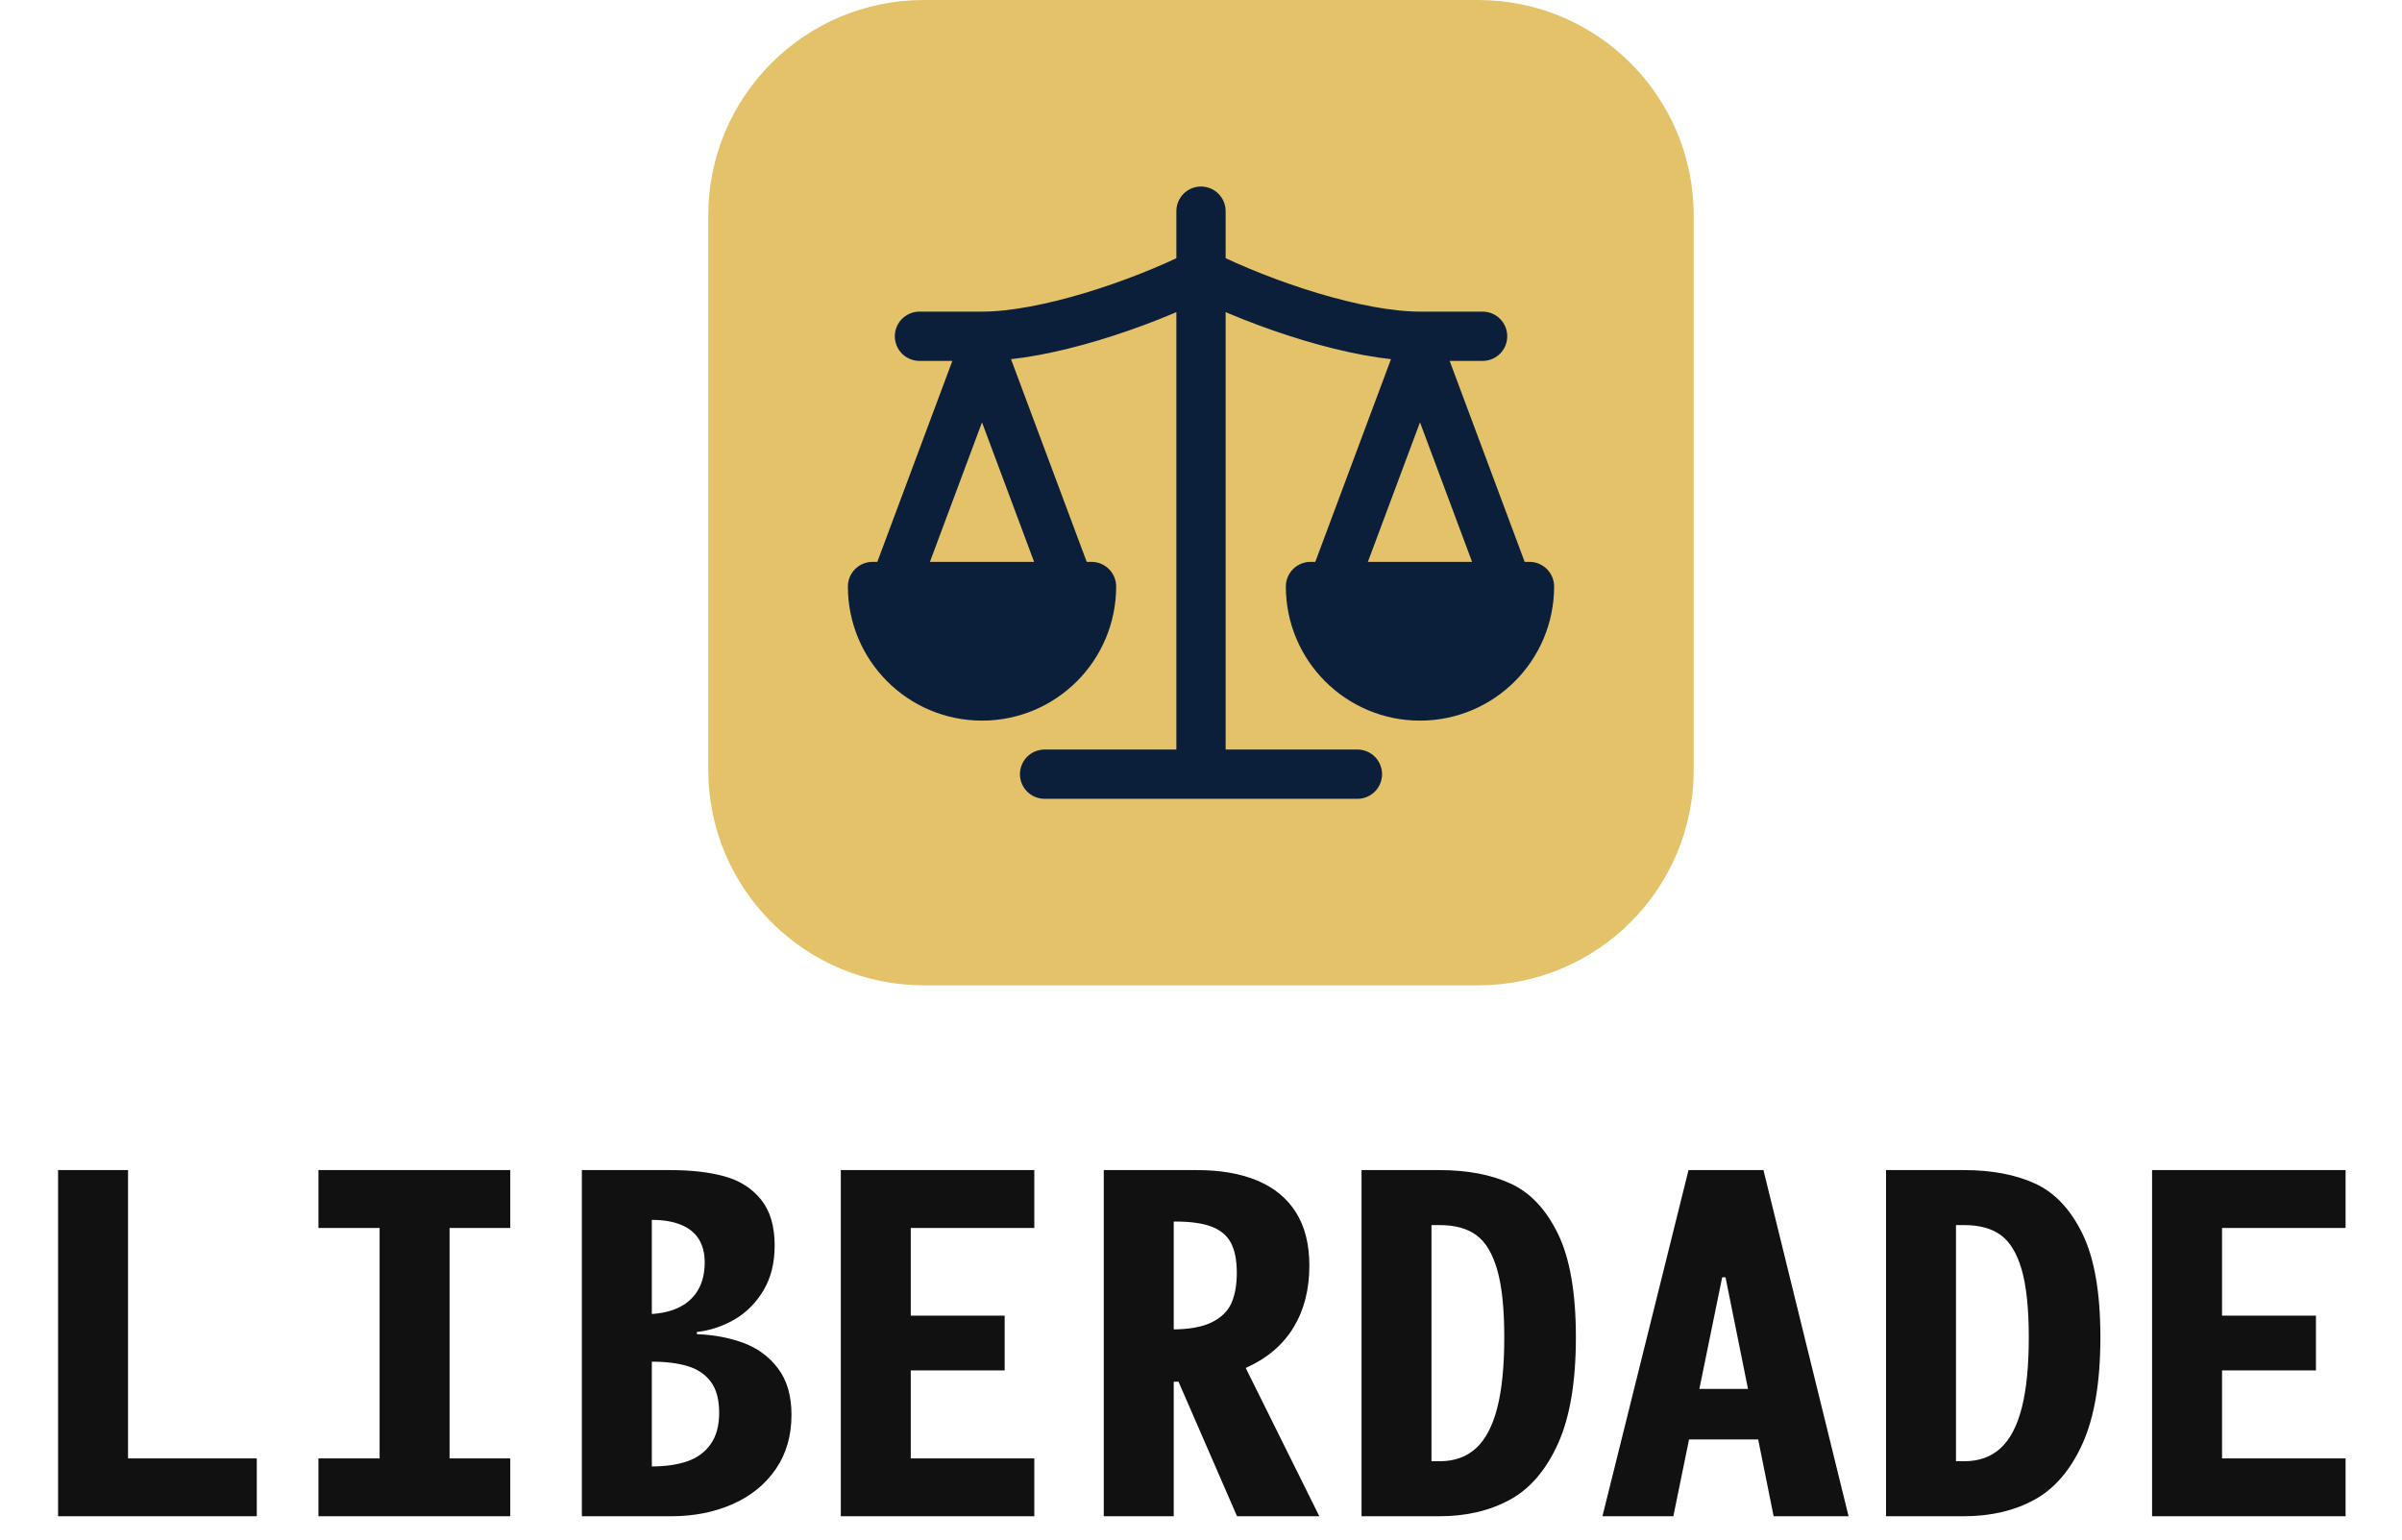
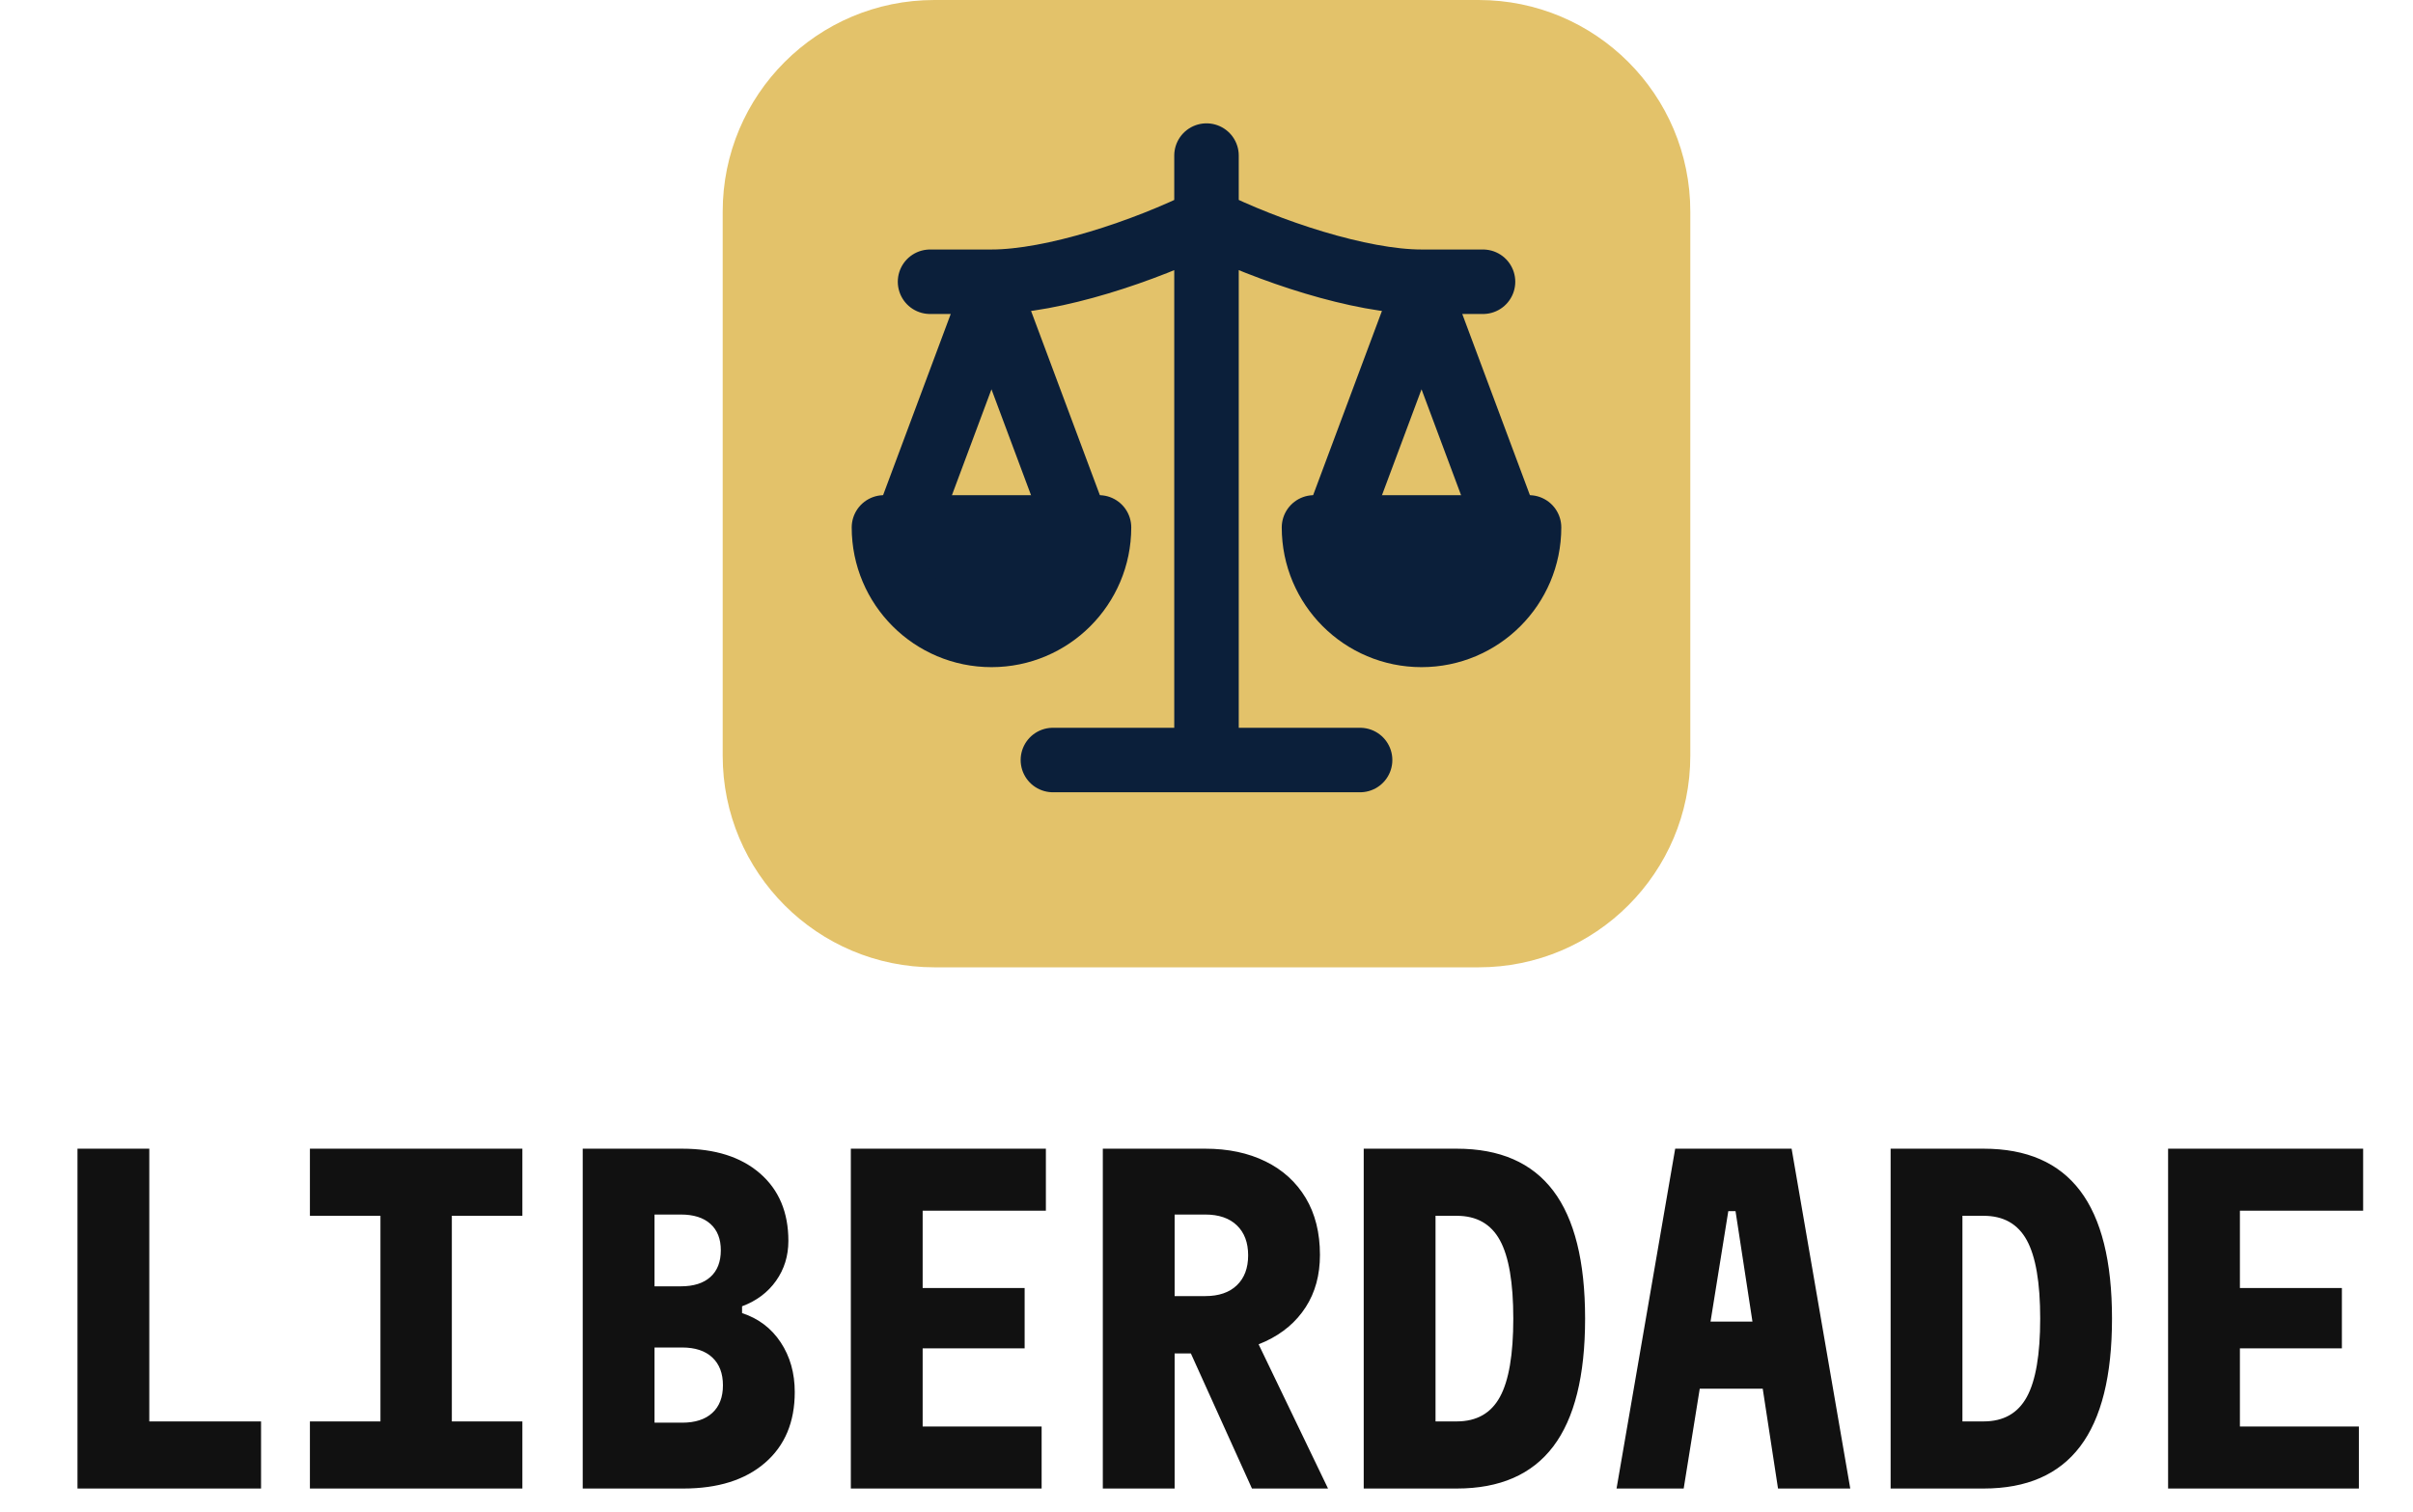
- <svg xmlns="http://www.w3.org/2000/svg" width="390" height="250" viewBox="0 0 390 250">
-   <rect x="115.0" width="160" height="160" rx="35" fill="#e3c26a" />
-   <g transform="translate(131.000 16.000) scale(5.33333)" fill="none" stroke="none" stroke-width="1.5" stroke-linecap="round" stroke-linejoin="round">
-     <path d="M 12 3.429 v 17.143 M 7.238 20.571 h 9.524 M 3.429 7.238 h 1.905 c 1.905 0 4.762 -0.952 6.667 -1.905 1.905 0.952 4.762 1.905 6.667 1.905 h 1.905 M 5.333 7.714 2.667 14.857 M 5.333 7.714 8 14.857 M 18.667 7.714 16 14.857 M 18.667 7.714 21.333 14.857" fill="none" stroke="#0b1f3a" />
-     <path d="M 2 14.857 h 6.667 a 3.333 3.333 0 0 1 -6.667 0 z" fill="#0b1f3a" stroke="#0b1f3a" />
-     <path d="M 15.333 14.857 h 6.667 a 3.333 3.333 0 0 1 -6.667 0 z" fill="#0b1f3a" stroke="#0b1f3a" />
+ <svg xmlns="http://www.w3.org/2000/svg" width="399" height="250" viewBox="0 0 399 250">
+   <rect x="119.5" width="160" height="160" rx="35" fill="#e3c26a" />
+   <g transform="translate(135.500 16.000) scale(5.33333)" fill="none" stroke="none" stroke-width="2" stroke-linecap="round" stroke-linejoin="round">
+     <path d="M 12 1.825 V 20.571 M 7.238 20.571 h 9.524 M 3.429 5.738 h 1.905 c 1.905 0 4.762 -0.952 6.667 -1.905 1.905 0.952 4.762 1.905 6.667 1.905 h 1.905 M 5.333 6.214 2.667 13.357 M 5.333 6.214 8 13.357 M 18.667 6.214 16 13.357 M 18.667 6.214 21.333 13.357" fill="none" stroke="#0b1f3a" />
+     <path d="M 2 13.357 h 6.667 a 3.333 3.333 0 0 1 -6.667 0 z" fill="#0b1f3a" stroke="#0b1f3a" />
+     <path d="M 15.333 13.357 h 6.667 a 3.333 3.333 0 0 1 -6.667 0 z" fill="#0b1f3a" stroke="#0b1f3a" />
  </g>
-   <path fill="#111111" d="M9.43 246.21V190.0H20.787V246.21ZM41.693 246.21H15.32V236.816H41.693Z M61.636 246.21V190.0H72.993V246.21ZM82.849 190.0V199.394H51.703V190.0ZM51.703 236.816H82.849V246.21H51.703Z M94.476 246.21V190.0H105.834V246.21ZM125.777 202.243Q125.777 206.517 123.948 209.558Q122.119 212.6 119.27 214.255Q116.421 215.911 113.149 216.296V216.642Q117.268 216.796 120.714 218.067Q124.16 219.337 126.335 222.225Q128.51 225.112 128.51 229.732Q128.51 234.853 125.95 238.568Q123.39 242.283 118.943 244.247Q114.496 246.21 108.991 246.21H103.293V238.125H105.795Q109.145 238.125 111.57 237.297Q113.996 236.47 115.382 234.506Q116.768 232.543 116.768 229.424Q116.768 226.19 115.42 224.38Q114.073 222.571 111.667 221.839Q109.26 221.108 105.795 221.108H98.211L98.172 213.408H104.602Q107.759 213.408 109.934 212.446Q112.109 211.483 113.264 209.596Q114.419 207.71 114.419 204.977Q114.419 202.744 113.457 201.204Q112.494 199.663 110.55 198.874Q108.606 198.085 105.795 198.085H100.983V190.0H108.76Q114.034 190.0 117.711 191.04Q121.388 192.079 123.582 194.812Q125.777 197.546 125.777 202.243Z M136.518 246.21V190.0H147.876V246.21ZM167.934 246.21H142.178V236.816H167.934ZM163.122 222.532H143.14V213.639H163.122ZM142.178 199.394V190.0H167.934V199.394Z M214.211 246.21H200.852L189.918 221.07L201.198 219.992ZM179.215 246.21V190.0H190.572V246.21ZM200.813 206.709Q200.813 203.591 199.851 201.8Q198.888 200.01 196.713 199.182Q194.538 198.355 190.842 198.355H185.298V190.0H194.307Q200.082 190.0 204.163 191.713Q208.244 193.427 210.419 196.872Q212.594 200.318 212.594 205.516Q212.594 211.329 210.015 215.564Q207.435 219.799 202.353 222.09Q197.271 224.381 190.072 224.381H185.914V215.872H190.264Q194.422 215.872 196.752 214.717Q199.081 213.562 199.947 211.579Q200.813 209.596 200.813 206.709Z M221.064 246.21V190.0H232.422V246.21ZM233.769 198.932H226.262V190.0H233.692Q240.507 190.0 245.281 192.195Q250.055 194.389 252.962 200.357Q255.868 206.324 255.868 217.143Q255.868 228 252.962 234.429Q250.055 240.859 245.146 243.534Q240.237 246.21 233.692 246.21H226.262V237.278H233.769Q237.35 237.278 239.66 235.161Q241.97 233.043 243.106 228.596Q244.241 224.15 244.241 217.143Q244.241 210.213 243.106 206.228Q241.97 202.243 239.737 200.588Q237.504 198.932 233.769 198.932Z M287.977 246.21 280.162 207.402H279.623L271.692 246.21H260.18L274.156 190.0H286.322L300.143 246.21ZM268.15 225.536H293.637V233.736H268.15Z M306.226 246.21V190.0H317.584V246.21ZM318.931 198.932H311.424V190.0H318.854Q325.669 190.0 330.443 192.195Q335.217 194.389 338.124 200.357Q341.03 206.324 341.03 217.143Q341.03 228 338.124 234.429Q335.217 240.859 330.308 243.534Q325.399 246.21 318.854 246.21H311.424V237.278H318.931Q322.512 237.278 324.822 235.161Q327.132 233.043 328.268 228.596Q329.403 224.15 329.403 217.143Q329.403 210.213 328.268 206.228Q327.132 202.243 324.899 200.588Q322.666 198.932 318.931 198.932Z M349.423 246.21V190.0H360.781V246.21ZM380.839 246.21H355.083V236.816H380.839ZM376.027 222.532H356.046V213.639H376.027ZM355.083 199.394V190.0H380.839V199.394Z" />
+   <path fill="#111111" d="M12.813 246.21V190.0H24.687V235.109H43.166V246.21Z M51.246 246.21V235.109H62.91V201.101H51.246V190.0H86.377V201.101H74.714V235.109H86.377V246.21Z M96.355 246.21V190.0H112.796Q120.947 190.0 125.654 194.075Q130.362 198.15 130.362 205.247Q130.362 208.971 128.324 211.852Q126.286 214.732 122.703 216.067V217.192Q126.778 218.527 129.097 222.04Q131.416 225.553 131.416 230.26Q131.416 237.708 126.497 241.959Q121.579 246.21 113.007 246.21ZM108.229 235.319H112.796Q116.028 235.319 117.785 233.703Q119.541 232.087 119.541 229.136Q119.541 226.185 117.785 224.534Q116.028 222.883 112.796 222.883H108.229ZM108.229 212.765H112.585Q115.747 212.765 117.469 211.219Q119.19 209.673 119.19 206.793Q119.19 203.982 117.469 202.436Q115.747 200.891 112.585 200.891H108.229Z M140.69 246.21V190.0H172.941V200.258H152.565V213.046H169.428V223.023H152.565V235.952H172.238V246.21Z M182.356 246.21V190.0H199.289Q204.98 190.0 209.266 192.108Q213.552 194.216 215.906 198.15Q218.26 202.085 218.26 207.566Q218.26 212.554 215.906 216.208Q213.552 219.862 209.266 221.864Q204.98 223.867 199.289 223.867H194.23V246.21ZM207.018 246.21 196.057 221.969H207.931L219.595 246.21ZM194.23 214.381H199.289Q202.662 214.381 204.524 212.589Q206.386 210.798 206.386 207.636Q206.386 204.474 204.524 202.682Q202.662 200.891 199.289 200.891H194.23Z M225.497 246.21V190.0H240.885Q251.565 190.0 256.834 196.956Q262.104 203.912 262.104 218.105Q262.104 232.298 256.834 239.254Q251.565 246.21 240.885 246.21ZM237.371 235.109H240.885Q245.803 235.109 248.016 231.068Q250.23 227.028 250.23 218.105Q250.23 209.182 248.016 205.142Q245.803 201.101 240.885 201.101H237.371Z M267.303 246.21 277 190.0H296.251L305.948 246.21H294.003L286.977 200.329H285.782L278.405 246.21ZM274.681 229.698V218.597H298.5V229.698Z M312.623 246.21V190.0H328.01Q338.69 190.0 343.96 196.956Q349.229 203.912 349.229 218.105Q349.229 232.298 343.96 239.254Q338.69 246.21 328.01 246.21ZM324.497 235.109H328.01Q332.928 235.109 335.142 231.068Q337.355 227.028 337.355 218.105Q337.355 209.182 335.142 205.142Q332.928 201.101 328.01 201.101H324.497Z M358.504 246.21V190.0H390.755V200.258H370.378V213.046H387.241V223.023H370.378V235.952H390.052V246.21Z" />
</svg>
